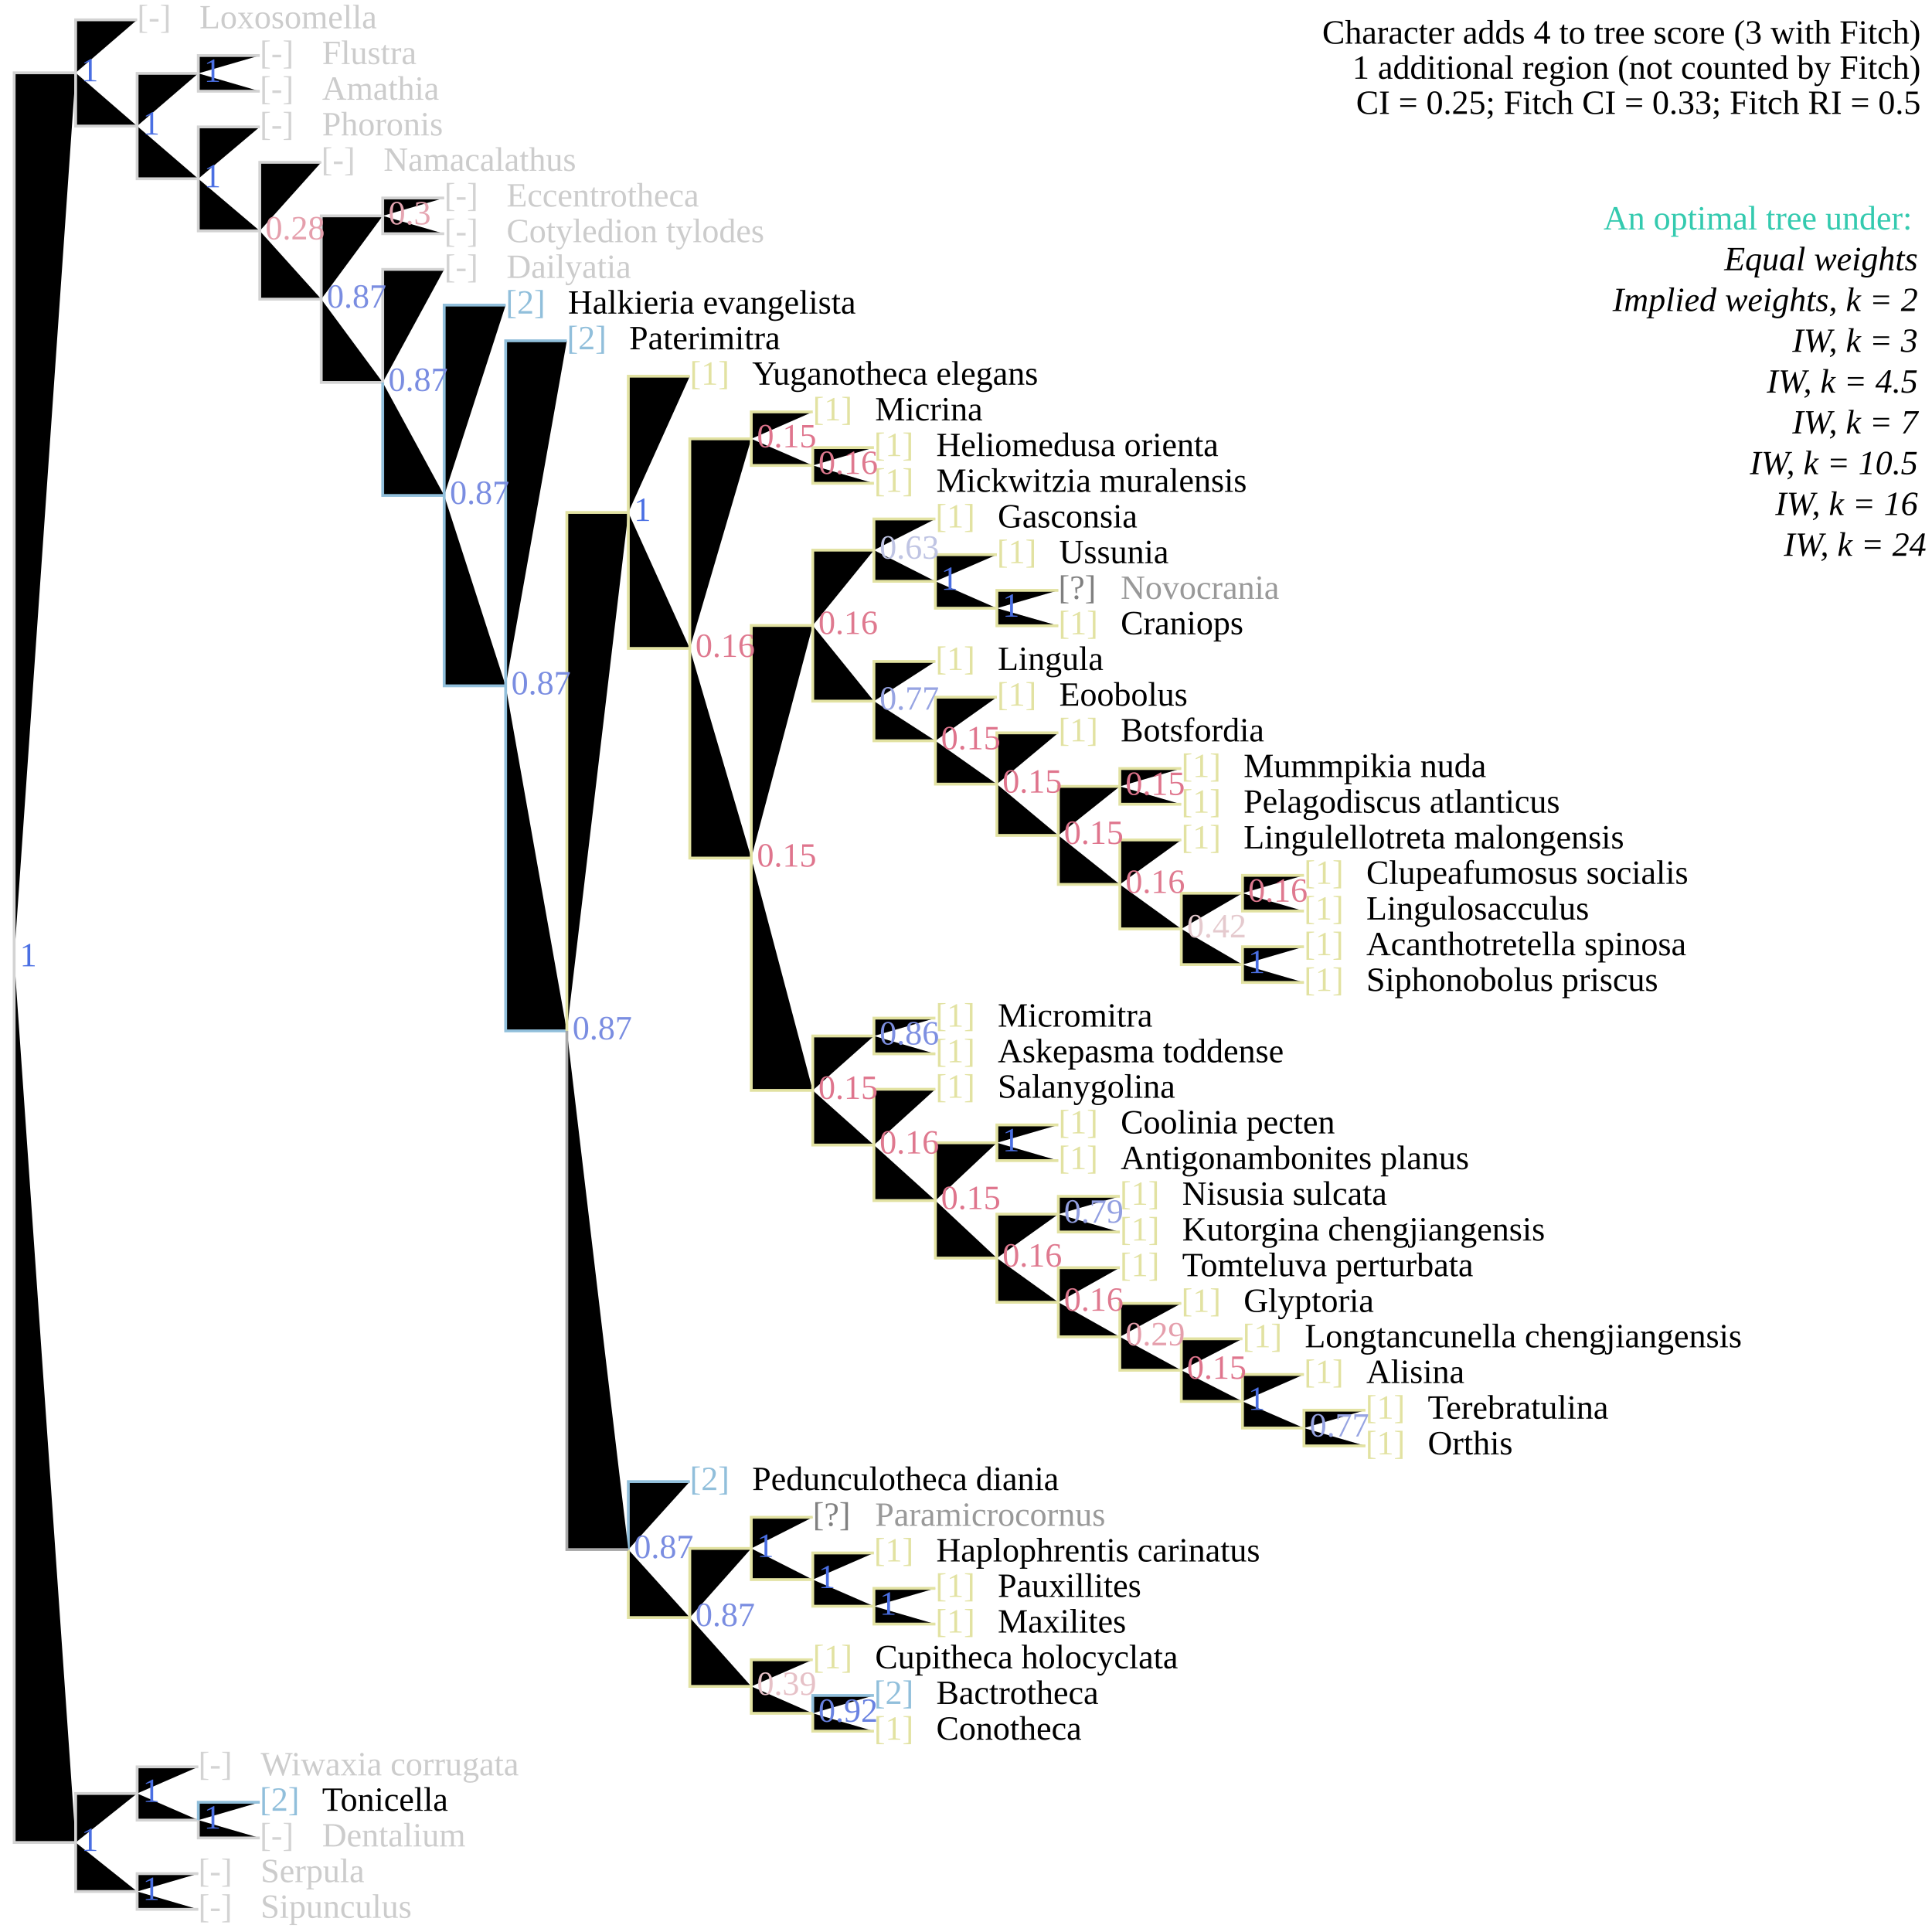
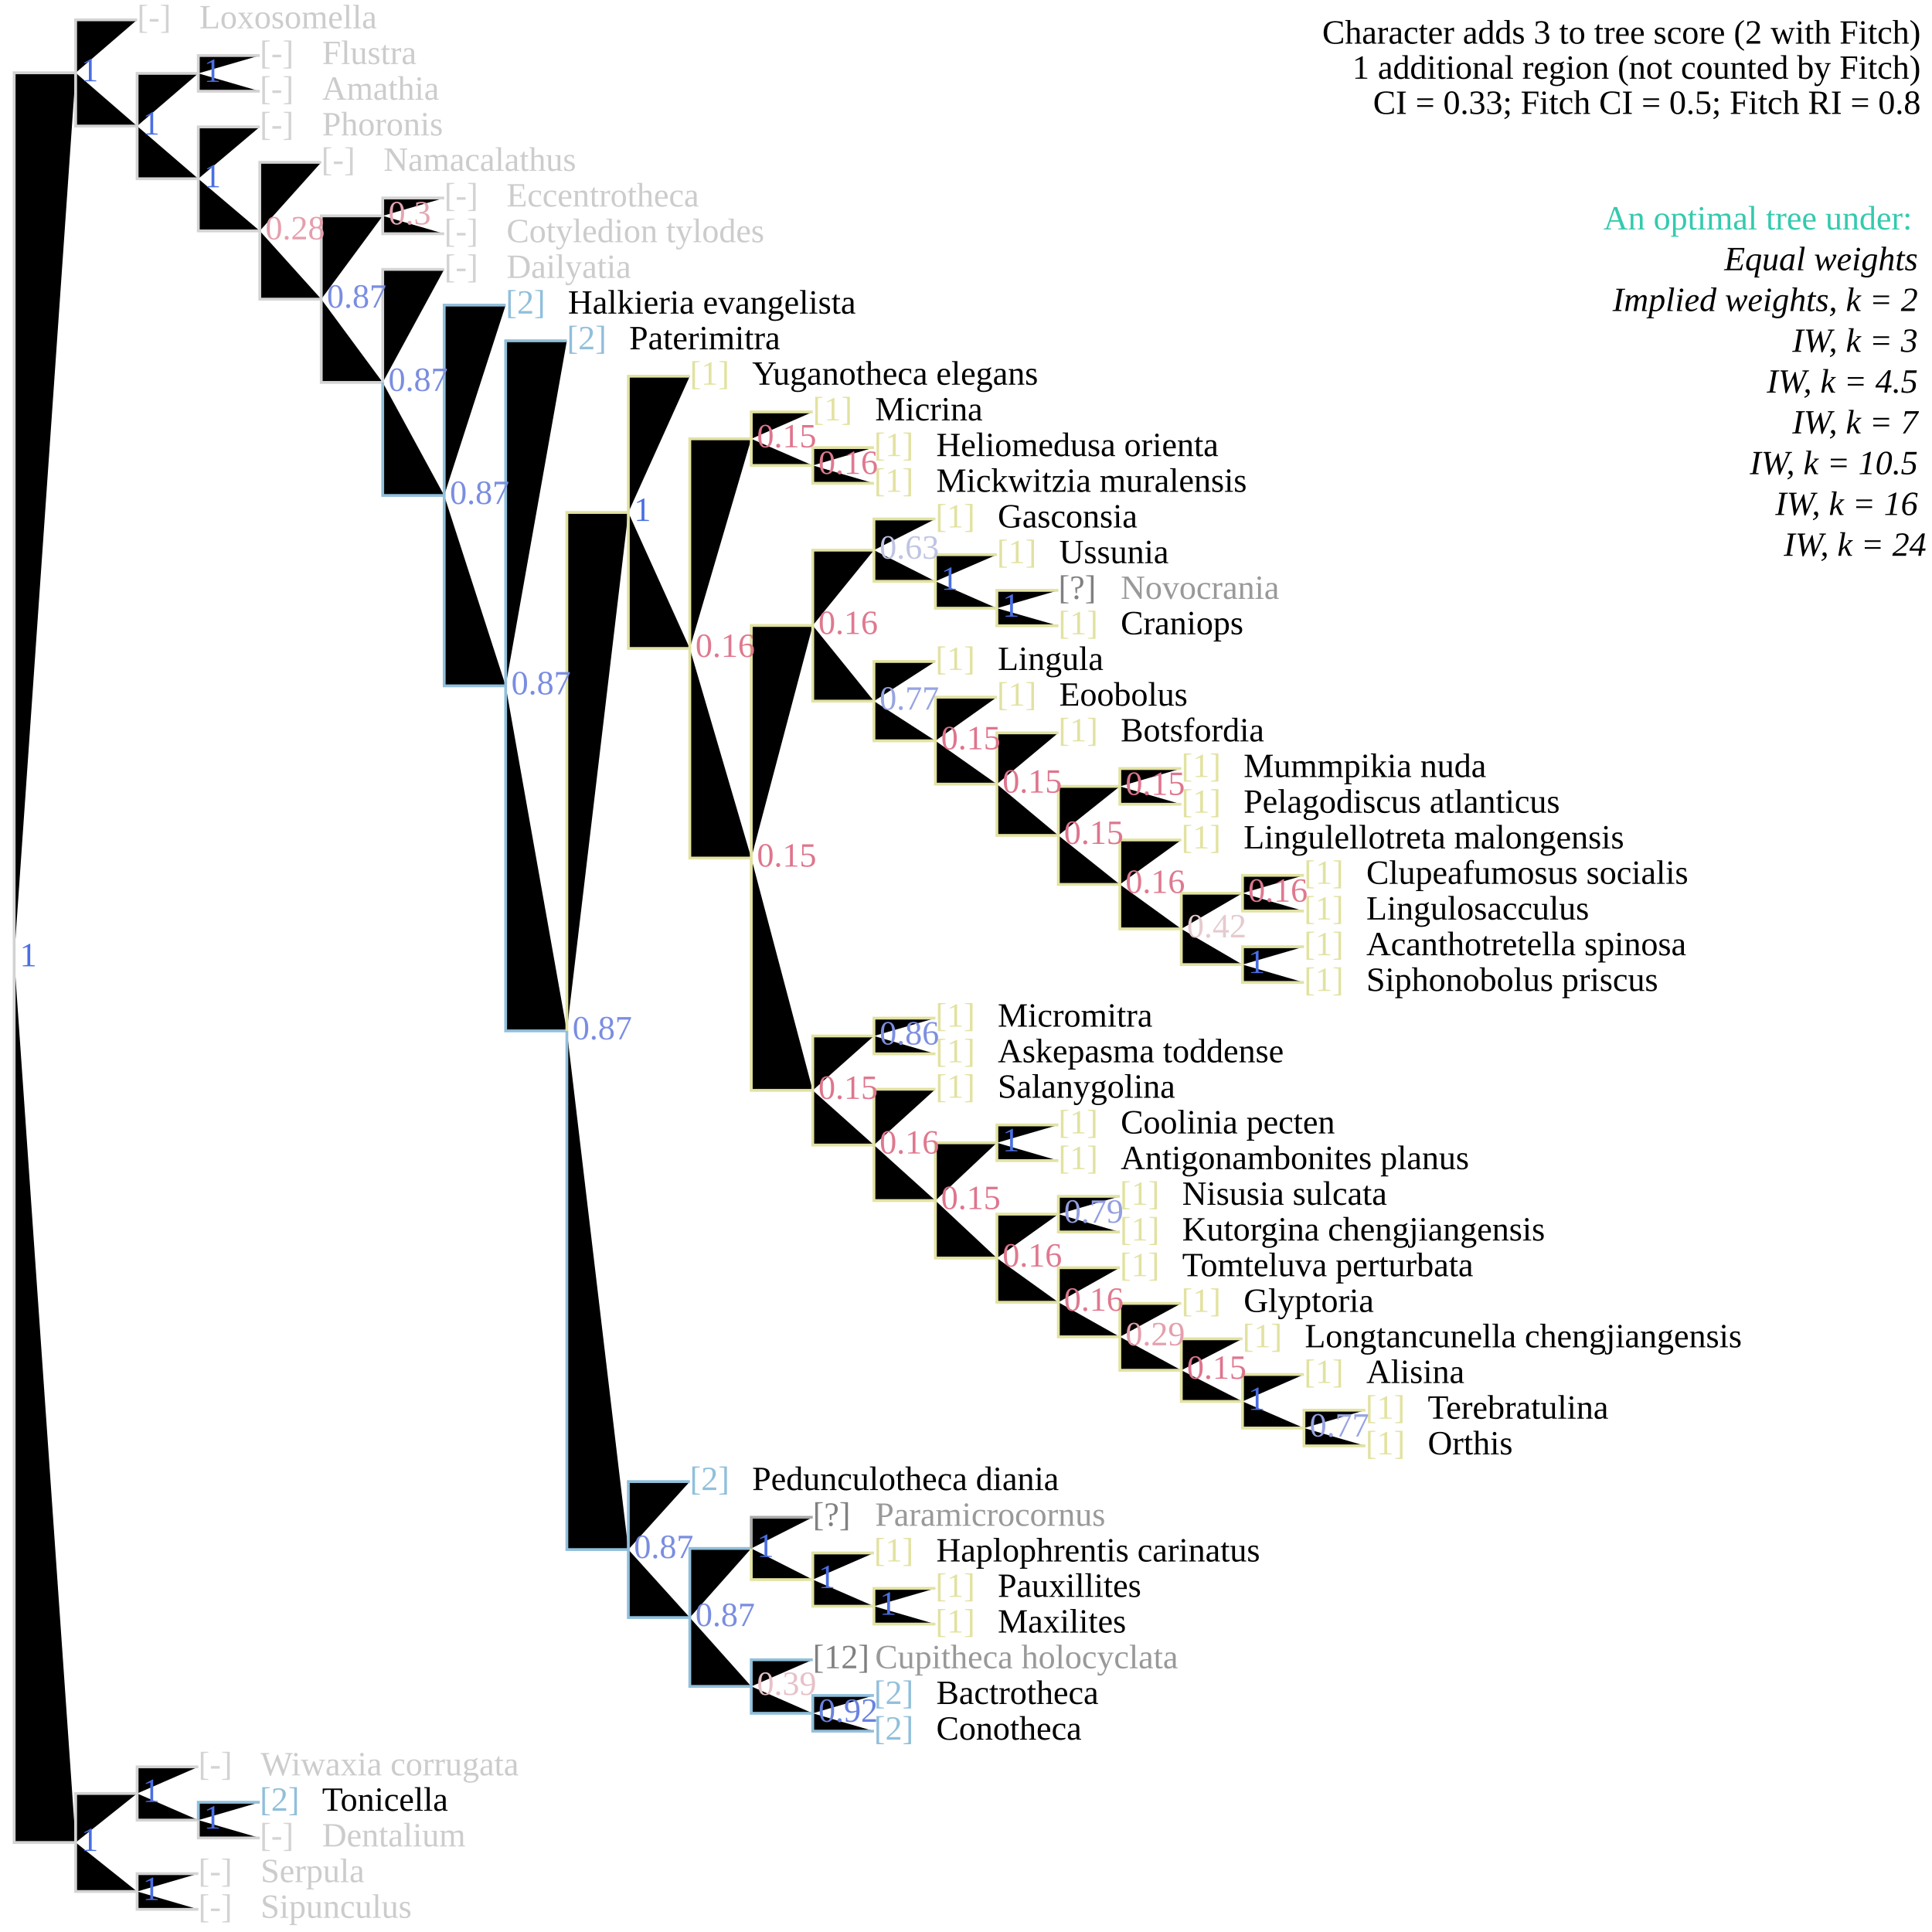
<svg xmlns="http://www.w3.org/2000/svg" version="1.1" width="682" height="682" class="tree" data-char="71">
-   <text x="678" y="15.4" text-anchor="end" class="stepsLabel">Character adds <tspan class="score">4</tspan> to tree score (<tspan class="score fitch">3</tspan> with Fitch)</text>
+   <text x="678" y="15.4" text-anchor="end" class="stepsLabel">Character adds <tspan class="score">3</tspan> to tree score (<tspan class="score fitch">2</tspan> with Fitch)</text>
  <text x="678" y="27.8" text-anchor="end" class="stepsLabel">
    <tspan class="score">1</tspan> additional region (not counted by Fitch)</text>
-   <text x="678" y="40.2" text-anchor="end" class="stepsLabel">CI = 0.25; Fitch CI = 0.33; Fitch RI = 0.5</text>
+   <text x="678" y="40.2" text-anchor="end" class="stepsLabel">CI = 0.33; Fitch CI = 0.5; Fitch RI = 0.8</text>
  <text x="678" y="65" text-anchor="end" class="stepsLabel">
    <tspan dy="16" fill="#34caaf">An optimal tree under:</tspan>
    <tspan x="680" style="font-style:italic" class="notThisAn" dy="1.2em">Equal weights</tspan>
    <tspan x="680" style="font-style:italic" class="notThisAn" dy="1.2em">Implied weights, k = 2</tspan>
    <tspan x="680" style="font-style:italic" class="notThisAn" dy="1.2em">IW, k = 3</tspan>
    <tspan x="680" style="font-style:italic" class="notThisAn" dy="1.2em">IW, k = 4.5</tspan>
    <tspan x="680" style="font-style:italic" class="notThisAn" dy="1.2em">IW, k = 7</tspan>
    <tspan x="680" style="font-style:italic" class="thisAn" dy="1.2em">IW, k = 10.5</tspan>
    <tspan x="680" style="font-style:italic" class="notThisAn" dy="1.2em">IW, k = 16</tspan>
    <tspan x="680" style="font-style:italic" class="notThisAn" dy="1.2em">IW, k = 24</tspan>
  </text>
  <text x="70" y="664.4" fill="lightgrey" class="flag">[-]</text>
  <text x="92" y="664.4" fill="#ccc" class="taxonLabel">Serpula</text>
  <text x="70" y="677" fill="lightgrey" class="flag">[-]</text>
  <text x="92" y="677" fill="#ccc" class="taxonLabel">Sipunculus</text>
  <text x="91.7" y="639.2" fill="#91bfdb" class="flag">[2]</text>
  <text x="113.7" y="639.2" fill="#000" class="taxonLabel">Tonicella</text>
  <text x="91.7" y="651.8" fill="lightgrey" class="flag">[-]</text>
  <text x="113.7" y="651.8" fill="#ccc" class="taxonLabel">Dentalium</text>
  <text x="70" y="626.7" fill="lightgrey" class="flag">[-]</text>
  <text x="92" y="626.7" fill="#ccc" class="taxonLabel">Wiwaxia corrugata</text>
  <text x="308.5" y="601.5" fill="#91bfdb" class="flag">[2]</text>
  <text x="330.5" y="601.5" fill="#000" class="taxonLabel">Bactrotheca</text>
-   <text x="308.5" y="614.1" fill="#e2e2a2" class="flag">[1]</text>
+   <text x="308.5" y="614.1" fill="#91bfdb" class="flag">[2]</text>
  <text x="330.5" y="614.1" fill="#000" class="taxonLabel">Conotheca</text>
-   <text x="286.9" y="588.9" fill="#e2e2a2" class="flag">[1]</text>
-   <text x="308.9" y="588.9" fill="#000" class="taxonLabel">Cupitheca holocyclata</text>
+   <text x="286.9" y="588.9" fill="grey" class="flag">[12]</text>
+   <text x="308.9" y="588.9" fill="#999" class="taxonLabel">Cupitheca holocyclata</text>
  <text x="330.2" y="563.7" fill="#e2e2a2" class="flag">[1]</text>
  <text x="352.2" y="563.7" fill="#000" class="taxonLabel">Pauxillites</text>
  <text x="330.2" y="576.3" fill="#e2e2a2" class="flag">[1]</text>
  <text x="352.2" y="576.3" fill="#000" class="taxonLabel">Maxilites</text>
  <text x="308.5" y="551.2" fill="#e2e2a2" class="flag">[1]</text>
  <text x="330.5" y="551.2" fill="#000" class="taxonLabel">Haplophrentis carinatus</text>
  <text x="286.9" y="538.6" fill="grey" class="flag">[?]</text>
  <text x="308.9" y="538.6" fill="#999" class="taxonLabel">Paramicrocornus</text>
  <text x="243.5" y="526" fill="#91bfdb" class="flag">[2]</text>
  <text x="265.5" y="526" fill="#000" class="taxonLabel">Pedunculotheca diania</text>
  <text x="482" y="500.8" fill="#e2e2a2" class="flag">[1]</text>
  <text x="504" y="500.8" fill="#000" class="taxonLabel">Terebratulina</text>
  <text x="482" y="513.4" fill="#e2e2a2" class="flag">[1]</text>
  <text x="504" y="513.4" fill="#000" class="taxonLabel">Orthis</text>
  <text x="460.3" y="488.2" fill="#e2e2a2" class="flag">[1]</text>
  <text x="482.3" y="488.2" fill="#000" class="taxonLabel">Alisina</text>
  <text x="438.6" y="475.6" fill="#e2e2a2" class="flag">[1]</text>
  <text x="460.6" y="475.6" fill="#000" class="taxonLabel">Longtancunella chengjiangensis</text>
  <text x="417" y="463.1" fill="#e2e2a2" class="flag">[1]</text>
  <text x="439" y="463.1" fill="#000" class="taxonLabel">Glyptoria</text>
  <text x="395.3" y="450.5" fill="#e2e2a2" class="flag">[1]</text>
  <text x="417.3" y="450.5" fill="#000" class="taxonLabel">Tomteluva perturbata</text>
  <text x="395.3" y="425.3" fill="#e2e2a2" class="flag">[1]</text>
  <text x="417.3" y="425.3" fill="#000" class="taxonLabel">Nisusia sulcata</text>
  <text x="395.3" y="437.9" fill="#e2e2a2" class="flag">[1]</text>
  <text x="417.3" y="437.9" fill="#000" class="taxonLabel">Kutorgina chengjiangensis</text>
  <text x="373.6" y="400.1" fill="#e2e2a2" class="flag">[1]</text>
  <text x="395.6" y="400.1" fill="#000" class="taxonLabel">Coolinia pecten</text>
  <text x="373.6" y="412.7" fill="#e2e2a2" class="flag">[1]</text>
  <text x="395.6" y="412.7" fill="#000" class="taxonLabel">Antigonambonites planus</text>
  <text x="330.2" y="387.5" fill="#e2e2a2" class="flag">[1]</text>
  <text x="352.2" y="387.5" fill="#000" class="taxonLabel">Salanygolina</text>
  <text x="330.2" y="362.4" fill="#e2e2a2" class="flag">[1]</text>
  <text x="352.2" y="362.4" fill="#000" class="taxonLabel">Micromitra</text>
  <text x="330.2" y="375" fill="#e2e2a2" class="flag">[1]</text>
  <text x="352.2" y="375" fill="#000" class="taxonLabel">Askepasma toddense</text>
  <text x="460.3" y="337.2" fill="#e2e2a2" class="flag">[1]</text>
  <text x="482.3" y="337.2" fill="#000" class="taxonLabel">Acanthotretella spinosa</text>
  <text x="460.3" y="349.8" fill="#e2e2a2" class="flag">[1]</text>
  <text x="482.3" y="349.8" fill="#000" class="taxonLabel">Siphonobolus priscus</text>
  <text x="460.3" y="312" fill="#e2e2a2" class="flag">[1]</text>
  <text x="482.3" y="312" fill="#000" class="taxonLabel">Clupeafumosus socialis</text>
  <text x="460.3" y="324.6" fill="#e2e2a2" class="flag">[1]</text>
  <text x="482.3" y="324.6" fill="#000" class="taxonLabel">Lingulosacculus</text>
  <text x="417" y="299.5" fill="#e2e2a2" class="flag">[1]</text>
  <text x="439" y="299.5" fill="#000" class="taxonLabel">Lingulellotreta malongensis</text>
  <text x="417" y="274.3" fill="#e2e2a2" class="flag">[1]</text>
  <text x="439" y="274.3" fill="#000" class="taxonLabel">Mummpikia nuda</text>
  <text x="417" y="286.9" fill="#e2e2a2" class="flag">[1]</text>
  <text x="439" y="286.9" fill="#000" class="taxonLabel">Pelagodiscus atlanticus</text>
  <text x="373.6" y="261.7" fill="#e2e2a2" class="flag">[1]</text>
  <text x="395.6" y="261.7" fill="#000" class="taxonLabel">Botsfordia</text>
  <text x="351.9" y="249.1" fill="#e2e2a2" class="flag">[1]</text>
  <text x="373.9" y="249.1" fill="#000" class="taxonLabel">Eoobolus</text>
  <text x="330.2" y="236.5" fill="#e2e2a2" class="flag">[1]</text>
  <text x="352.2" y="236.5" fill="#000" class="taxonLabel">Lingula</text>
  <text x="373.6" y="211.4" fill="grey" class="flag">[?]</text>
  <text x="395.6" y="211.4" fill="#999" class="taxonLabel">Novocrania</text>
  <text x="373.6" y="223.9" fill="#e2e2a2" class="flag">[1]</text>
  <text x="395.6" y="223.9" fill="#000" class="taxonLabel">Craniops</text>
  <text x="351.9" y="198.8" fill="#e2e2a2" class="flag">[1]</text>
  <text x="373.9" y="198.8" fill="#000" class="taxonLabel">Ussunia</text>
  <text x="330.2" y="186.2" fill="#e2e2a2" class="flag">[1]</text>
  <text x="352.2" y="186.2" fill="#000" class="taxonLabel">Gasconsia</text>
  <text x="308.5" y="161" fill="#e2e2a2" class="flag">[1]</text>
  <text x="330.5" y="161" fill="#000" class="taxonLabel">Heliomedusa orienta</text>
  <text x="308.5" y="173.6" fill="#e2e2a2" class="flag">[1]</text>
  <text x="330.5" y="173.6" fill="#000" class="taxonLabel">Mickwitzia muralensis</text>
  <text x="286.9" y="148.4" fill="#e2e2a2" class="flag">[1]</text>
  <text x="308.9" y="148.4" fill="#000" class="taxonLabel">Micrina</text>
  <text x="243.5" y="135.8" fill="#e2e2a2" class="flag">[1]</text>
  <text x="265.5" y="135.8" fill="#000" class="taxonLabel">Yuganotheca elegans</text>
  <text x="200.1" y="123.3" fill="#91bfdb" class="flag">[2]</text>
  <text x="222.1" y="123.3" fill="#000" class="taxonLabel">Paterimitra</text>
  <text x="178.5" y="110.7" fill="#91bfdb" class="flag">[2]</text>
  <text x="200.5" y="110.7" fill="#000" class="taxonLabel">Halkieria evangelista</text>
  <text x="156.8" y="98.1" fill="lightgrey" class="flag">[-]</text>
  <text x="178.8" y="98.1" fill="#ccc" class="taxonLabel">Dailyatia</text>
  <text x="156.8" y="72.9" fill="lightgrey" class="flag">[-]</text>
  <text x="178.8" y="72.9" fill="#ccc" class="taxonLabel">Eccentrotheca</text>
  <text x="156.8" y="85.5" fill="lightgrey" class="flag">[-]</text>
  <text x="178.8" y="85.5" fill="#ccc" class="taxonLabel">Cotyledion tylodes</text>
  <text x="113.4" y="60.3" fill="lightgrey" class="flag">[-]</text>
  <text x="135.4" y="60.3" fill="#ccc" class="taxonLabel">Namacalathus</text>
  <text x="91.7" y="47.8" fill="lightgrey" class="flag">[-]</text>
  <text x="113.7" y="47.8" fill="#ccc" class="taxonLabel">Phoronis</text>
  <text x="91.7" y="22.6" fill="lightgrey" class="flag">[-]</text>
  <text x="113.7" y="22.6" fill="#ccc" class="taxonLabel">Flustra</text>
  <text x="91.7" y="35.2" fill="lightgrey" class="flag">[-]</text>
  <text x="113.7" y="35.2" fill="#ccc" class="taxonLabel">Amathia</text>
  <text x="48.4" y="10" fill="lightgrey" class="flag">[-]</text>
  <text x="70.4" y="10" fill="#ccc" class="taxonLabel">Loxosomella</text>
  <path d="M5,338.1V25.7H26.7M26.7,25.7V7H48.4M26.7,25.7V44.5H48.4M48.4,44.5V25.9H70M70,25.9V19.6H91.7M70,25.9V32.2H91.7M48.4,44.5V63.1H70M70,63.1V44.8H91.7M70,63.1V81.5H91.7M91.7,81.5V57.3H113.4M91.7,81.5V105.6H113.4M113.4,105.6V76.2H135.1M135.1,76.2V69.9H156.8M135.1,76.2V82.5H156.8M113.4,105.6V135H135.1M135.1,135V95.1H156.8M5,338.1V650.4H26.7M26.7,650.4V633.1H48.4M48.4,633.1V623.7H70M48.4,633.1V642.5H70M70,642.5V648.8H91.7M26.7,650.4V667.7H48.4M48.4,667.7V661.4H70M48.4,667.7V674H70" stroke="lightgrey" class="inapplicable" />
-   <path d="M135.1,135V174.9H156.8M156.8,174.9V107.7H178.5M156.8,174.9V242.1H178.5M178.5,242.1V120.3H200.1M178.5,242.1V363.9H200.1M221.8,547V523H243.5M286.9,604.8V598.5H308.5M70,642.5V636.2H91.7" stroke="#91bfdb" />
-   <path d="M200.1,363.9V180.9H221.8M221.8,180.9V132.8H243.5M221.8,180.9V228.9H243.5M243.5,228.9V154.9H265.2M265.2,154.9V145.4H286.9M265.2,154.9V164.3H286.9M286.9,164.3V158H308.5M286.9,164.3V170.6H308.5M243.5,228.9V302.9H265.2M265.2,302.9V220.8H286.9M286.9,220.8V194.2H308.5M308.5,194.2V183.2H330.2M308.5,194.2V205.2H330.2M330.2,205.2V195.8H351.9M330.2,205.2V214.7H351.9M351.9,214.7V208.4H373.6M351.9,214.7V220.9H373.6M286.9,220.8V247.5H308.5M308.5,247.5V233.5H330.2M308.5,247.5V261.5H330.2M330.2,261.5V246.1H351.9M330.2,261.5V276.8H351.9M351.9,276.8V258.7H373.6M351.9,276.8V294.9H373.6M373.6,294.9V277.6H395.3M395.3,277.6V271.3H417M395.3,277.6V283.9H417M373.6,294.9V312.2H395.3M395.3,312.2V296.5H417M395.3,312.2V327.9H417M417,327.9V315.3H438.6M438.6,315.3V309H460.3M438.6,315.3V321.6H460.3M417,327.9V340.5H438.6M438.6,340.5V334.2H460.3M438.6,340.5V346.8H460.3M265.2,302.9V384.9H286.9M286.9,384.9V365.7H308.5M308.5,365.7V359.4H330.2M308.5,365.7V372H330.2M286.9,384.9V404.2H308.5M308.5,404.2V384.5H330.2M308.5,404.2V423.8H330.2M330.2,423.8V403.4H351.9M351.9,403.4V397.1H373.6M351.9,403.4V409.7H373.6M330.2,423.8V444.1H351.9M351.9,444.1V428.6H373.6M373.6,428.6V422.3H395.3M373.6,428.6V434.9H395.3M351.9,444.1V459.7H373.6M373.6,459.7V447.5H395.3M373.6,459.7V471.9H395.3M395.3,471.9V460.1H417M395.3,471.9V483.7H417M417,483.7V472.6H438.6M417,483.7V494.7H438.6M438.6,494.7V485.2H460.3M438.6,494.7V504.1H460.3M460.3,504.1V497.8H482M460.3,504.1V510.4H482M221.8,547V571H243.5M243.5,571V546.6H265.2M265.2,546.6V535.6H286.9M265.2,546.6V557.6H286.9M286.9,557.6V548.2H308.5M286.9,557.6V567H308.5M308.5,567V560.7H330.2M308.5,567V573.3H330.2M243.5,571V595.3H265.2M265.2,595.3V585.9H286.9M265.2,595.3V604.8H286.9M286.9,604.8V611.1H308.5" stroke="#e2e2a2" />
-   <path d="M200.1,363.9V547H221.8" stroke="darkgrey" />
+   <path d="M135.1,135V174.9H156.8M156.8,174.9V107.7H178.5M156.8,174.9V242.1H178.5M178.5,242.1V120.3H200.1M178.5,242.1V363.9H200.1M200.1,363.9V547H221.8M221.8,547V523H243.5M221.8,547V571H243.5M243.5,571V546.6H265.2M243.5,571V595.3H265.2M265.2,595.3V585.9H286.9M265.2,595.3V604.8H286.9M286.9,604.8V598.5H308.5M286.9,604.8V611.1H308.5M70,642.5V636.2H91.7" stroke="#91bfdb" />
+   <path d="M200.1,363.9V180.9H221.8M221.8,180.9V132.8H243.5M221.8,180.9V228.9H243.5M243.5,228.9V154.9H265.2M265.2,154.9V145.4H286.9M265.2,154.9V164.3H286.9M286.9,164.3V158H308.5M286.9,164.3V170.6H308.5M243.5,228.9V302.9H265.2M265.2,302.9V220.8H286.9M286.9,220.8V194.2H308.5M308.5,194.2V183.2H330.2M308.5,194.2V205.2H330.2M330.2,205.2V195.8H351.9M330.2,205.2V214.7H351.9M351.9,214.7V208.4H373.6M351.9,214.7V220.9H373.6M286.9,220.8V247.5H308.5M308.5,247.5V233.5H330.2M308.5,247.5V261.5H330.2M330.2,261.5V246.1H351.9M330.2,261.5V276.8H351.9M351.9,276.8V258.7H373.6M351.9,276.8V294.9H373.6M373.6,294.9V277.6H395.3M395.3,277.6V271.3H417M395.3,277.6V283.9H417M373.6,294.9V312.2H395.3M395.3,312.2V296.5H417M395.3,312.2V327.9H417M417,327.9V315.3H438.6M438.6,315.3V309H460.3M438.6,315.3V321.6H460.3M417,327.9V340.5H438.6M438.6,340.5V334.2H460.3M438.6,340.5V346.8H460.3M265.2,302.9V384.9H286.9M286.9,384.9V365.7H308.5M308.5,365.7V359.4H330.2M308.5,365.7V372H330.2M286.9,384.9V404.2H308.5M308.5,404.2V384.5H330.2M308.5,404.2V423.8H330.2M330.2,423.8V403.4H351.9M351.9,403.4V397.1H373.6M351.9,403.4V409.7H373.6M330.2,423.8V444.1H351.9M351.9,444.1V428.6H373.6M373.6,428.6V422.3H395.3M373.6,428.6V434.9H395.3M351.9,444.1V459.7H373.6M373.6,459.7V447.5H395.3M373.6,459.7V471.9H395.3M395.3,471.9V460.1H417M395.3,471.9V483.7H417M417,483.7V472.6H438.6M417,483.7V494.7H438.6M438.6,494.7V485.2H460.3M438.6,494.7V504.1H460.3M460.3,504.1V497.8H482M460.3,504.1V510.4H482M265.2,546.6V557.6H286.9M286.9,557.6V548.2H308.5M286.9,557.6V567H308.5M308.5,567V560.7H330.2M308.5,567V573.3H330.2" stroke="#e2e2a2" />
+   <path d="M265.2,546.6V535.6H286.9" stroke="darkgrey" />
  <text x="7" y="341.1" class="node" fill="#4A6FE3">1</text>
  <text x="28.7" y="28.7" class="node" fill="#4A6FE3">1</text>
  <text x="50.4" y="47.5" class="node" fill="#4A6FE3">1</text>
  <text x="72" y="28.9" class="node" fill="#4A6FE3">1</text>
  <text x="72" y="66.1" class="node" fill="#4A6FE3">1</text>
  <text x="93.7" y="84.5" class="node" fill="#E59FAC">0.28</text>
  <text x="115.4" y="108.6" class="node" fill="#7A8DE1">0.87</text>
  <text x="137.1" y="79.2" class="node" fill="#E5A5B1">0.3</text>
  <text x="137.1" y="138" class="node" fill="#7A8DE1">0.87</text>
  <text x="158.8" y="177.9" class="node" fill="#7A8DE1">0.87</text>
  <text x="180.5" y="245.1" class="node" fill="#7A8DE1">0.87</text>
  <text x="202.1" y="366.9" class="node" fill="#7A8DE1">0.87</text>
  <text x="223.8" y="183.9" class="node" fill="#4A6FE3">1</text>
  <text x="245.5" y="231.9" class="node" fill="#DF798F">0.16</text>
  <text x="267.2" y="157.9" class="node" fill="#DF758D">0.15</text>
  <text x="288.9" y="167.3" class="node" fill="#DF798F">0.16</text>
  <text x="267.2" y="305.9" class="node" fill="#DF758D">0.15</text>
  <text x="288.9" y="223.8" class="node" fill="#DF798F">0.16</text>
  <text x="310.5" y="197.2" class="node" fill="#BFC4E3">0.63</text>
  <text x="332.2" y="208.2" class="node" fill="#4A6FE3">1</text>
  <text x="353.9" y="217.7" class="node" fill="#4A6FE3">1</text>
  <text x="310.5" y="250.5" class="node" fill="#97A4E2">0.77</text>
  <text x="332.2" y="264.5" class="node" fill="#DF758D">0.15</text>
  <text x="353.9" y="279.8" class="node" fill="#DF758D">0.15</text>
  <text x="375.6" y="297.9" class="node" fill="#DF758D">0.15</text>
  <text x="397.3" y="280.6" class="node" fill="#DF758D">0.15</text>
  <text x="397.3" y="315.2" class="node" fill="#DF798F">0.16</text>
  <text x="419" y="330.9" class="node" fill="#E5CACE">0.42</text>
  <text x="440.6" y="318.3" class="node" fill="#DF798F">0.16</text>
  <text x="440.6" y="343.5" class="node" fill="#4A6FE3">1</text>
  <text x="288.9" y="387.9" class="node" fill="#DF758D">0.15</text>
  <text x="310.5" y="368.7" class="node" fill="#7D8FE1">0.86</text>
  <text x="310.5" y="407.2" class="node" fill="#DF798F">0.16</text>
  <text x="332.2" y="426.8" class="node" fill="#DF758D">0.15</text>
  <text x="353.9" y="406.4" class="node" fill="#4A6FE3">1</text>
  <text x="353.9" y="447.1" class="node" fill="#DF798F">0.16</text>
  <text x="375.6" y="431.6" class="node" fill="#929FE1">0.79</text>
  <text x="375.6" y="462.7" class="node" fill="#DF798F">0.16</text>
  <text x="397.3" y="474.9" class="node" fill="#E59FAC">0.29</text>
  <text x="419" y="486.7" class="node" fill="#DF758D">0.15</text>
  <text x="440.6" y="497.7" class="node" fill="#4A6FE3">1</text>
  <text x="462.3" y="507.1" class="node" fill="#97A4E2">0.77</text>
  <text x="223.8" y="550" class="node" fill="#7A8DE1">0.87</text>
  <text x="245.5" y="574" class="node" fill="#7A8DE1">0.87</text>
  <text x="267.2" y="549.6" class="node" fill="#4A6FE3">1</text>
  <text x="288.9" y="560.6" class="node" fill="#4A6FE3">1</text>
  <text x="310.5" y="570" class="node" fill="#4A6FE3">1</text>
  <text x="267.2" y="598.3" class="node" fill="#E6C1C7">0.39</text>
  <text x="288.9" y="607.8" class="node" fill="#6982E1">0.92</text>
  <text x="28.7" y="653.4" class="node" fill="#4A6FE3">1</text>
  <text x="50.4" y="636.1" class="node" fill="#4A6FE3">1</text>
  <text x="72" y="645.5" class="node" fill="#4A6FE3">1</text>
  <text x="50.4" y="670.7" class="node" fill="#4A6FE3">1</text>
</svg>
